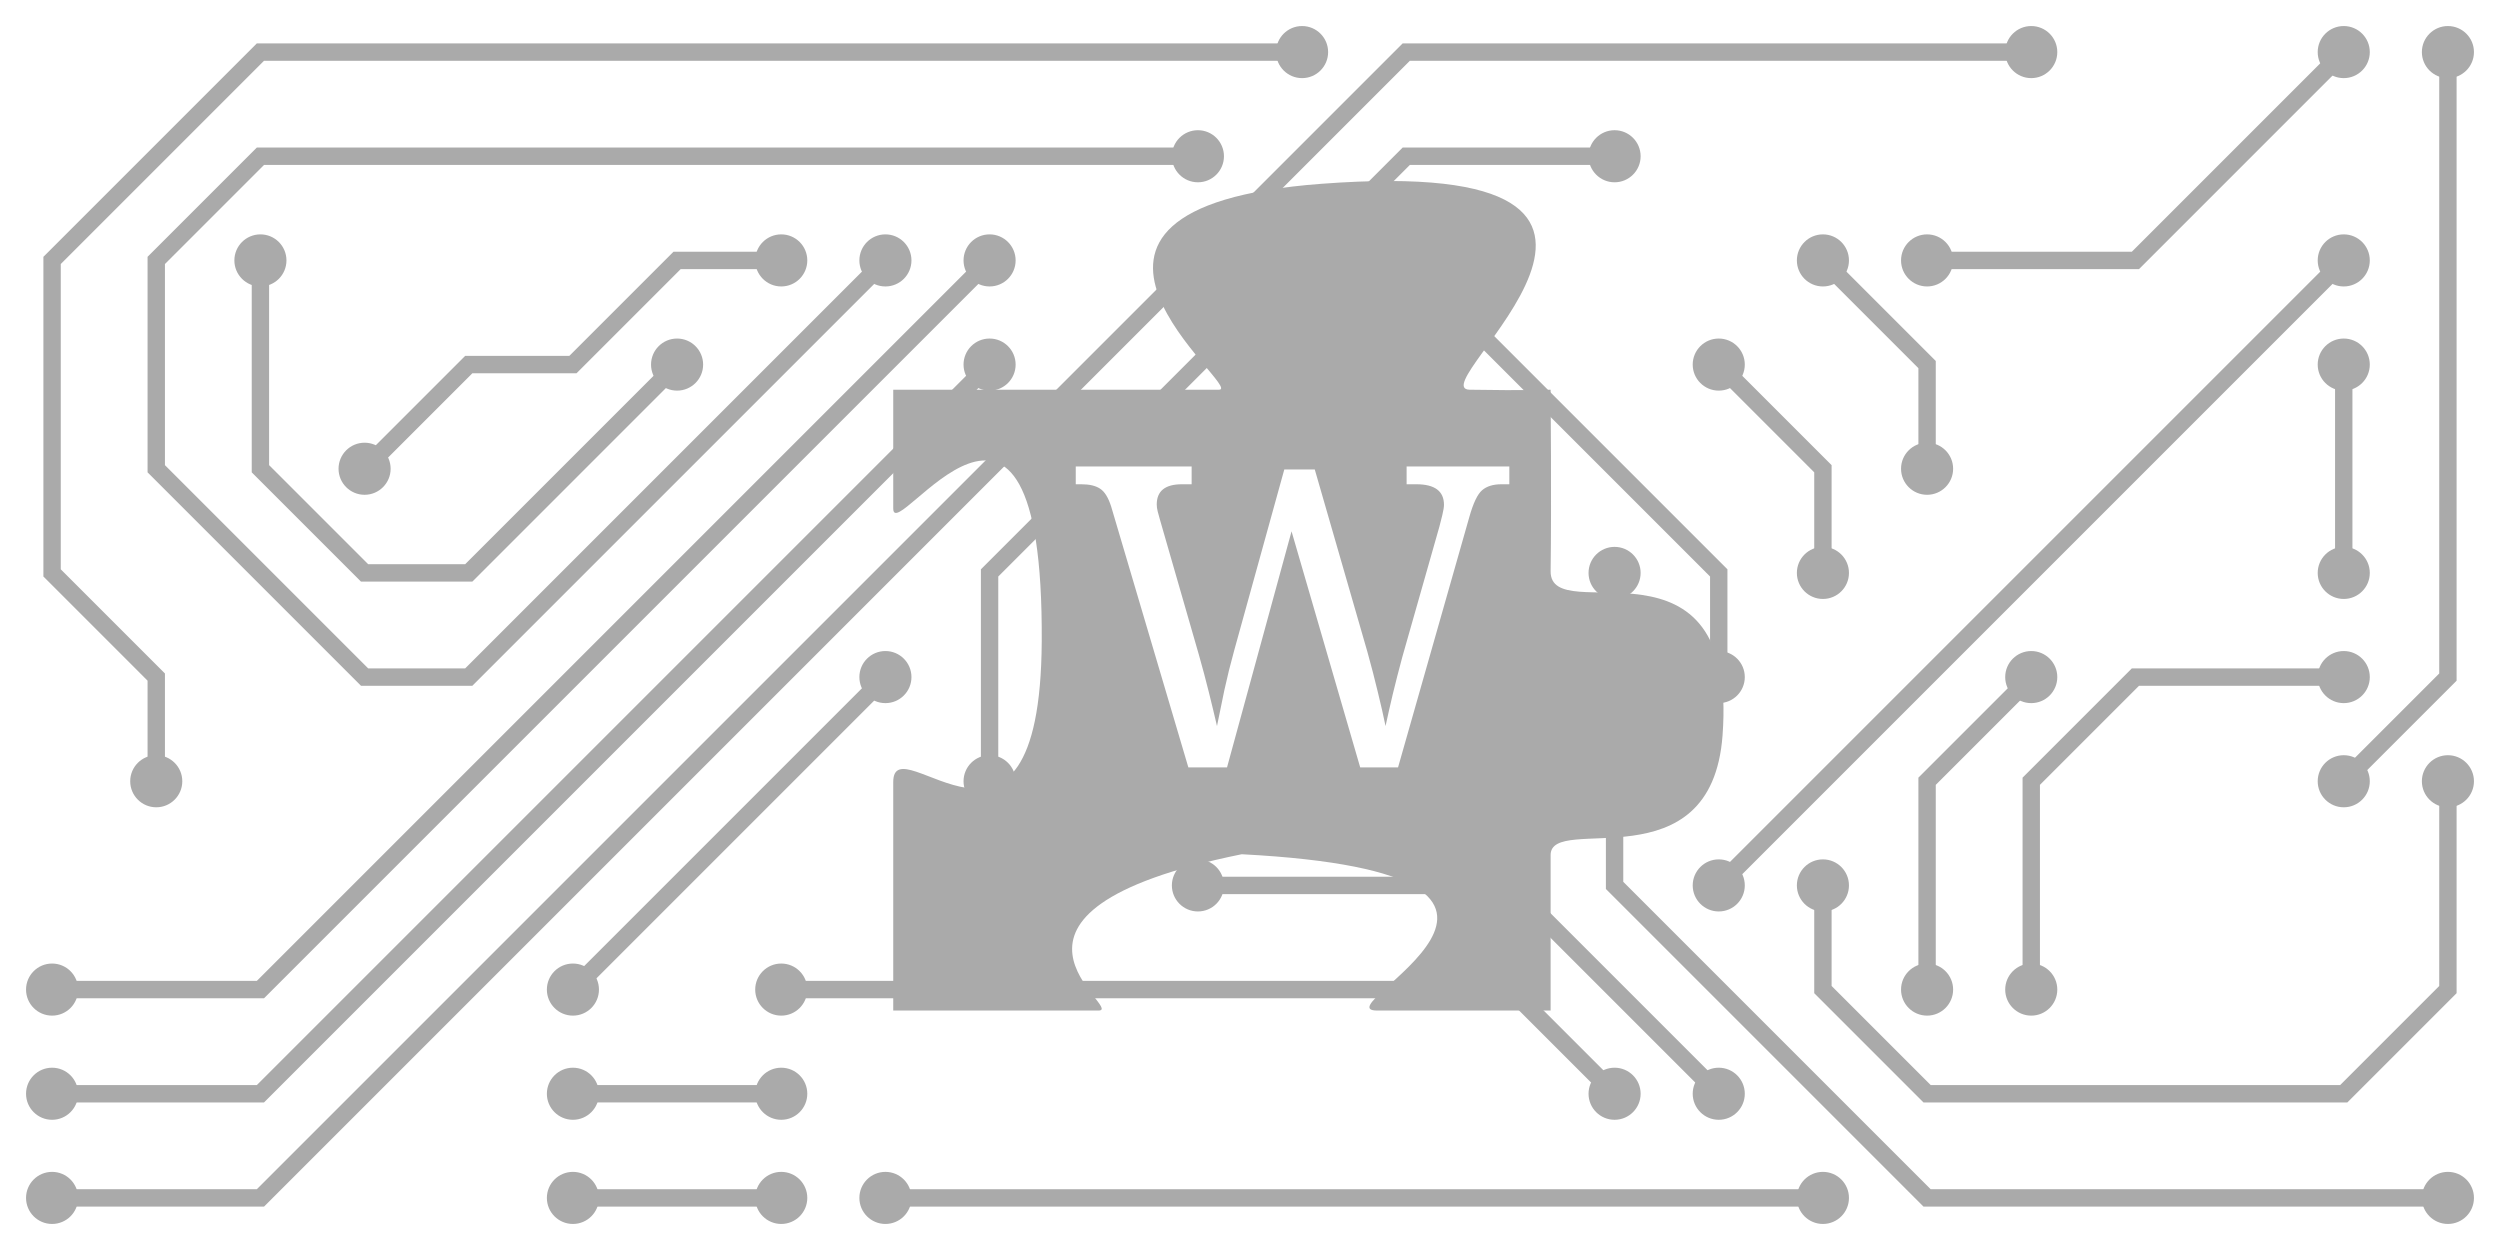
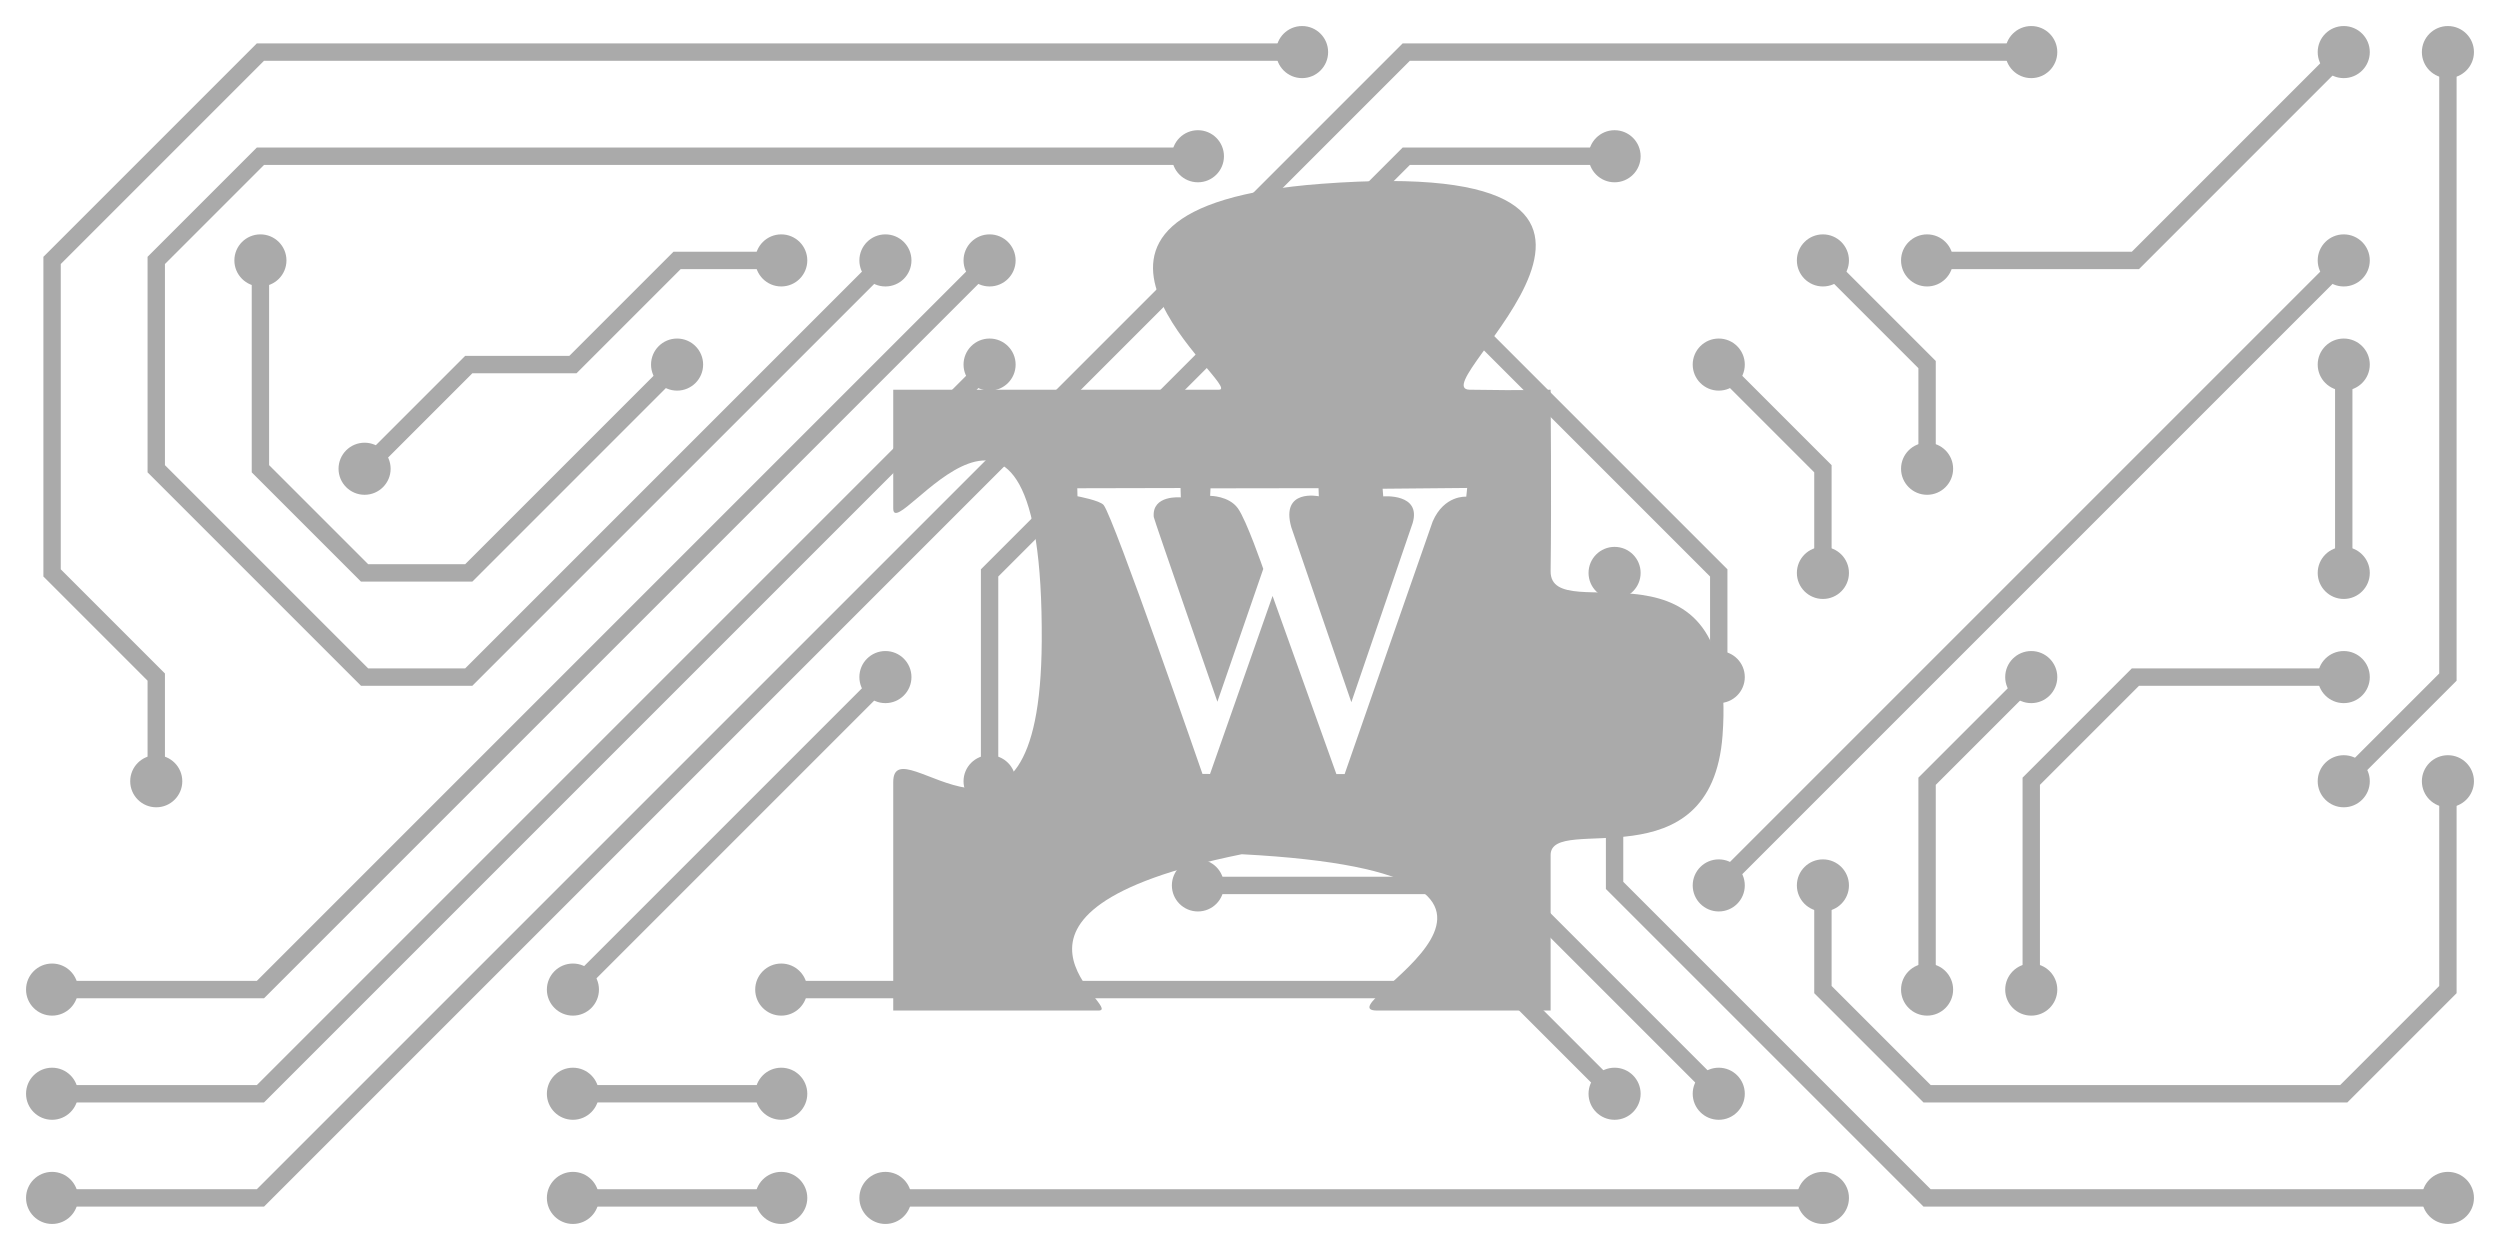
<svg xmlns="http://www.w3.org/2000/svg" version="1.1" width="600" height="300" viewBox="0,0,600,300">
  <g transform="translate(60,-30)">
    <g stroke-miterlimit="10">
      <path d="M-60,330v-300h600v300z" fill="#ffffff" stroke="none" stroke-width="1" />
      <g>
        <path d="M-47.5,317.5h50l275,-275h150" fill="none" stroke="#aaaaaa" stroke-width="4.17" />
        <path d="M427.5,36.25c3.452,0 6.25,2.798 6.25,6.25c0,3.452 -2.798,6.25 -6.25,6.25c-3.452,0 -6.25,-2.798 -6.25,-6.25c0,-3.452 2.798,-6.25 6.25,-6.25zM-47.5,311.25c3.452,0 6.25,2.798 6.25,6.25c0,3.452 -2.798,6.25 -6.25,6.25c-3.452,0 -6.25,-2.798 -6.25,-6.25c0,-3.452 2.798,-6.25 6.25,-6.25z" fill="#aaaaaa" stroke="none" stroke-width="1" />
        <path d="M177.5,117.5l-175,175h-50" fill="none" stroke="#aaaaaa" stroke-width="4.17" />
        <path d="M177.5,111.25c3.452,0 6.25,2.798 6.25,6.25c0,3.452 -2.798,6.25 -6.25,6.25c-3.452,0 -6.25,-2.798 -6.25,-6.25c0,-3.452 2.798,-6.25 6.25,-6.25zM-47.5,286.25c3.452,0 6.25,2.798 6.25,6.25c0,3.452 -2.798,6.25 -6.25,6.25c-3.452,0 -6.25,-2.798 -6.25,-6.25c0,-3.452 2.798,-6.25 6.25,-6.25z" fill="#aaaaaa" stroke="none" stroke-width="1" />
        <path d="M-22.5,217.5v-25l-25,-25v-75l50,-50h250" fill="none" stroke="#aaaaaa" stroke-width="4.17" />
        <path d="M-22.5,211.25c3.452,0 6.25,2.798 6.25,6.25c0,3.452 -2.798,6.25 -6.25,6.25c-3.452,0 -6.25,-2.798 -6.25,-6.25c0,-3.452 2.798,-6.25 6.25,-6.25zM252.5,36.25c3.452,0 6.25,2.798 6.25,6.25c0,3.452 -2.798,6.25 -6.25,6.25c-3.452,0 -6.25,-2.798 -6.25,-6.25c0,-3.452 2.798,-6.25 6.25,-6.25z" fill="#aaaaaa" stroke="none" stroke-width="1" />
        <path d="M177.5,92.5l-175,175h-50" fill="none" stroke="#aaaaaa" stroke-width="4.17" />
        <path d="M177.5,86.25c3.452,0 6.25,2.798 6.25,6.25c0,3.452 -2.798,6.25 -6.25,6.25c-3.452,0 -6.25,-2.798 -6.25,-6.25c0,-3.452 2.798,-6.25 6.25,-6.25zM-47.5,261.25c3.452,0 6.25,2.798 6.25,6.25c0,3.452 -2.798,6.25 -6.25,6.25c-3.452,0 -6.25,-2.798 -6.25,-6.25c0,-3.452 2.798,-6.25 6.25,-6.25z" fill="#aaaaaa" stroke="none" stroke-width="1" />
        <path d="M152.5,92.5l-100,100h-25l-50,-50v-50l25,-25h225" fill="none" stroke="#aaaaaa" stroke-width="4.17" />
        <path d="M227.5,61.25c3.452,0 6.25,2.798 6.25,6.25c0,3.452 -2.798,6.25 -6.25,6.25c-3.452,0 -6.25,-2.798 -6.25,-6.25c0,-3.452 2.798,-6.25 6.25,-6.25zM152.5,86.25c3.452,0 6.25,2.798 6.25,6.25c0,3.452 -2.798,6.25 -6.25,6.25c-3.452,0 -6.25,-2.798 -6.25,-6.25c0,-3.452 2.798,-6.25 6.25,-6.25z" fill="#aaaaaa" stroke="none" stroke-width="1" />
        <path d="M527.5,317.5h-125l-75,-75v-75" fill="none" stroke="#aaaaaa" stroke-width="4.17" />
        <path d="M327.5,161.25c3.452,0 6.25,2.798 6.25,6.25c0,3.452 -2.798,6.25 -6.25,6.25c-3.452,0 -6.25,-2.798 -6.25,-6.25c0,-3.452 2.798,-6.25 6.25,-6.25zM527.5,311.25c3.452,0 6.25,2.798 6.25,6.25c0,3.452 -2.798,6.25 -6.25,6.25c-3.452,0 -6.25,-2.798 -6.25,-6.25c0,-3.452 2.798,-6.25 6.25,-6.25z" fill="#aaaaaa" stroke="none" stroke-width="1" />
        <path d="M302.5,217.5h-25l-50,-50" fill="none" stroke="#aaaaaa" stroke-width="4.17" />
        <path d="M227.5,161.25c3.452,0 6.25,2.798 6.25,6.25c0,3.452 -2.798,6.25 -6.25,6.25c-3.452,0 -6.25,-2.798 -6.25,-6.25c0,-3.452 2.798,-6.25 6.25,-6.25zM302.5,211.25c3.452,0 6.25,2.798 6.25,6.25c0,3.452 -2.798,6.25 -6.25,6.25c-3.452,0 -6.25,-2.798 -6.25,-6.25c0,-3.452 2.798,-6.25 6.25,-6.25z" fill="#aaaaaa" stroke="none" stroke-width="1" />
        <path d="M527.5,42.5v150l-25,25" fill="none" stroke="#aaaaaa" stroke-width="4.17" />
        <path d="M502.5,211.25c3.452,0 6.25,2.798 6.25,6.25c0,3.452 -2.798,6.25 -6.25,6.25c-3.452,0 -6.25,-2.798 -6.25,-6.25c0,-3.452 2.798,-6.25 6.25,-6.25zM527.5,36.25c3.452,0 6.25,2.798 6.25,6.25c0,3.452 -2.798,6.25 -6.25,6.25c-3.452,0 -6.25,-2.798 -6.25,-6.25c0,-3.452 2.798,-6.25 6.25,-6.25z" fill="#aaaaaa" stroke="none" stroke-width="1" />
        <path d="M502.5,92.5l-150,150" fill="none" stroke="#aaaaaa" stroke-width="4.17" />
        <path d="M502.5,86.25c3.452,0 6.25,2.798 6.25,6.25c0,3.452 -2.798,6.25 -6.25,6.25c-3.452,0 -6.25,-2.798 -6.25,-6.25c0,-3.452 2.798,-6.25 6.25,-6.25zM352.5,236.25c3.452,0 6.25,2.798 6.25,6.25c0,3.452 -2.798,6.25 -6.25,6.25c-3.452,0 -6.25,-2.798 -6.25,-6.25c0,-3.452 2.798,-6.25 6.25,-6.25z" fill="#aaaaaa" stroke="none" stroke-width="1" />
        <path d="M102.5,117.5l-50,50h-25l-25,-25v-50" fill="none" stroke="#aaaaaa" stroke-width="4.17" />
        <path d="M102.5,111.25c3.452,0 6.25,2.798 6.25,6.25c0,3.452 -2.798,6.25 -6.25,6.25c-3.452,0 -6.25,-2.798 -6.25,-6.25c0,-3.452 2.798,-6.25 6.25,-6.25zM2.5,86.25c3.452,0 6.25,2.798 6.25,6.25c0,3.452 -2.798,6.25 -6.25,6.25c-3.452,0 -6.25,-2.798 -6.25,-6.25c0,-3.452 2.798,-6.25 6.25,-6.25z" fill="#aaaaaa" stroke="none" stroke-width="1" />
        <path d="M177.5,217.5v-50l100,-100h50" fill="none" stroke="#aaaaaa" stroke-width="4.17" />
        <path d="M177.5,211.25c3.452,0 6.25,2.798 6.25,6.25c0,3.452 -2.798,6.25 -6.25,6.25c-3.452,0 -6.25,-2.798 -6.25,-6.25c0,-3.452 2.798,-6.25 6.25,-6.25zM327.5,61.25c3.452,0 6.25,2.798 6.25,6.25c0,3.452 -2.798,6.25 -6.25,6.25c-3.452,0 -6.25,-2.798 -6.25,-6.25c0,-3.452 2.798,-6.25 6.25,-6.25z" fill="#aaaaaa" stroke="none" stroke-width="1" />
        <path d="M527.5,217.5v50l-25,25h-100l-25,-25v-25" fill="none" stroke="#aaaaaa" stroke-width="4.17" />
        <path d="M377.5,236.25c3.452,0 6.25,2.798 6.25,6.25c0,3.452 -2.798,6.25 -6.25,6.25c-3.452,0 -6.25,-2.798 -6.25,-6.25c0,-3.452 2.798,-6.25 6.25,-6.25zM527.5,211.25c3.452,0 6.25,2.798 6.25,6.25c0,3.452 -2.798,6.25 -6.25,6.25c-3.452,0 -6.25,-2.798 -6.25,-6.25c0,-3.452 2.798,-6.25 6.25,-6.25z" fill="#aaaaaa" stroke="none" stroke-width="1" />
        <path d="M152.5,192.5l-75,75" fill="none" stroke="#aaaaaa" stroke-width="4.17" />
        <path d="M77.5,261.25c3.452,0 6.25,2.798 6.25,6.25c0,3.452 -2.798,6.25 -6.25,6.25c-3.452,0 -6.25,-2.798 -6.25,-6.25c0,-3.452 2.798,-6.25 6.25,-6.25zM152.5,186.25c3.452,0 6.25,2.798 6.25,6.25c0,3.452 -2.798,6.25 -6.25,6.25c-3.452,0 -6.25,-2.798 -6.25,-6.25c0,-3.452 2.798,-6.25 6.25,-6.25z" fill="#aaaaaa" stroke="none" stroke-width="1" />
        <path d="M502.5,42.5l-50,50h-50" fill="none" stroke="#aaaaaa" stroke-width="4.17" />
        <path d="M402.5,86.25c3.452,0 6.25,2.798 6.25,6.25c0,3.452 -2.798,6.25 -6.25,6.25c-3.452,0 -6.25,-2.798 -6.25,-6.25c0,-3.452 2.798,-6.25 6.25,-6.25zM502.5,36.25c3.452,0 6.25,2.798 6.25,6.25c0,3.452 -2.798,6.25 -6.25,6.25c-3.452,0 -6.25,-2.798 -6.25,-6.25c0,-3.452 2.798,-6.25 6.25,-6.25z" fill="#aaaaaa" stroke="none" stroke-width="1" />
        <path d="M402.5,267.5v-50l25,-25" fill="none" stroke="#aaaaaa" stroke-width="4.17" />
        <path d="M427.5,186.25c3.452,0 6.25,2.798 6.25,6.25c0,3.452 -2.798,6.25 -6.25,6.25c-3.452,0 -6.25,-2.798 -6.25,-6.25c0,-3.452 2.798,-6.25 6.25,-6.25zM402.5,261.25c3.452,0 6.25,2.798 6.25,6.25c0,3.452 -2.798,6.25 -6.25,6.25c-3.452,0 -6.25,-2.798 -6.25,-6.25c0,-3.452 2.798,-6.25 6.25,-6.25z" fill="#aaaaaa" stroke="none" stroke-width="1" />
        <path d="M427.5,267.5v-50l25,-25h50" fill="none" stroke="#aaaaaa" stroke-width="4.17" />
        <path d="M502.5,186.25c3.452,0 6.25,2.798 6.25,6.25c0,3.452 -2.798,6.25 -6.25,6.25c-3.452,0 -6.25,-2.798 -6.25,-6.25c0,-3.452 2.798,-6.25 6.25,-6.25zM427.5,261.25c3.452,0 6.25,2.798 6.25,6.25c0,3.452 -2.798,6.25 -6.25,6.25c-3.452,0 -6.25,-2.798 -6.25,-6.25c0,-3.452 2.798,-6.25 6.25,-6.25z" fill="#aaaaaa" stroke="none" stroke-width="1" />
        <path d="M152.5,317.5h225" fill="none" stroke="#aaaaaa" stroke-width="4.17" />
        <path d="M152.5,311.25c3.452,0 6.25,2.798 6.25,6.25c0,3.452 -2.798,6.25 -6.25,6.25c-3.452,0 -6.25,-2.798 -6.25,-6.25c0,-3.452 2.798,-6.25 6.25,-6.25zM377.5,311.25c3.452,0 6.25,2.798 6.25,6.25c0,3.452 -2.798,6.25 -6.25,6.25c-3.452,0 -6.25,-2.798 -6.25,-6.25c0,-3.452 2.798,-6.25 6.25,-6.25z" fill="#aaaaaa" stroke="none" stroke-width="1" />
        <path d="M277.5,92.5l75,75v25" fill="none" stroke="#aaaaaa" stroke-width="4.17" />
        <path d="M352.5,186.25c3.452,0 6.25,2.798 6.25,6.25c0,3.452 -2.798,6.25 -6.25,6.25c-3.452,0 -6.25,-2.798 -6.25,-6.25c0,-3.452 2.798,-6.25 6.25,-6.25zM277.5,86.25c3.452,0 6.25,2.798 6.25,6.25c0,3.452 -2.798,6.25 -6.25,6.25c-3.452,0 -6.25,-2.798 -6.25,-6.25c0,-3.452 2.798,-6.25 6.25,-6.25z" fill="#aaaaaa" stroke="none" stroke-width="1" />
        <path d="M227.5,242.5h75l50,50" fill="none" stroke="#aaaaaa" stroke-width="4.17" />
        <path d="M227.5,236.25c3.452,0 6.25,2.798 6.25,6.25c0,3.452 -2.798,6.25 -6.25,6.25c-3.452,0 -6.25,-2.798 -6.25,-6.25c0,-3.452 2.798,-6.25 6.25,-6.25zM352.5,286.25c3.452,0 6.25,2.798 6.25,6.25c0,3.452 -2.798,6.25 -6.25,6.25c-3.452,0 -6.25,-2.798 -6.25,-6.25c0,-3.452 2.798,-6.25 6.25,-6.25z" fill="#aaaaaa" stroke="none" stroke-width="1" />
        <path d="M127.5,267.5h175l25,25" fill="none" stroke="#aaaaaa" stroke-width="4.17" />
        <path d="M127.5,261.25c3.452,0 6.25,2.798 6.25,6.25c0,3.452 -2.798,6.25 -6.25,6.25c-3.452,0 -6.25,-2.798 -6.25,-6.25c0,-3.452 2.798,-6.25 6.25,-6.25zM327.5,286.25c3.452,0 6.25,2.798 6.25,6.25c0,3.452 -2.798,6.25 -6.25,6.25c-3.452,0 -6.25,-2.798 -6.25,-6.25c0,-3.452 2.798,-6.25 6.25,-6.25z" fill="#aaaaaa" stroke="none" stroke-width="1" />
        <path d="M227.5,142.5l25,-25h25l25,25v25l-25,25" fill="none" stroke="#aaaaaa" stroke-width="4.17" />
        <path d="M277.5,186.25c3.452,0 6.25,2.798 6.25,6.25c0,3.452 -2.798,6.25 -6.25,6.25c-3.452,0 -6.25,-2.798 -6.25,-6.25c0,-3.452 2.798,-6.25 6.25,-6.25zM227.5,136.25c3.452,0 6.25,2.798 6.25,6.25c0,3.452 -2.798,6.25 -6.25,6.25c-3.452,0 -6.25,-2.798 -6.25,-6.25c0,-3.452 2.798,-6.25 6.25,-6.25z" fill="#aaaaaa" stroke="none" stroke-width="1" />
        <path d="M27.5,142.5l25,-25h25l25,-25h25" fill="none" stroke="#aaaaaa" stroke-width="4.17" />
        <path d="M27.5,136.25c3.452,0 6.25,2.798 6.25,6.25c0,3.452 -2.798,6.25 -6.25,6.25c-3.452,0 -6.25,-2.798 -6.25,-6.25c0,-3.452 2.798,-6.25 6.25,-6.25zM127.5,86.25c3.452,0 6.25,2.798 6.25,6.25c0,3.452 -2.798,6.25 -6.25,6.25c-3.452,0 -6.25,-2.798 -6.25,-6.25c0,-3.452 2.798,-6.25 6.25,-6.25z" fill="#aaaaaa" stroke="none" stroke-width="1" />
        <path d="M377.5,92.5l25,25v25" fill="none" stroke="#aaaaaa" stroke-width="4.17" />
        <path d="M402.5,136.25c3.452,0 6.25,2.798 6.25,6.25c0,3.452 -2.798,6.25 -6.25,6.25c-3.452,0 -6.25,-2.798 -6.25,-6.25c0,-3.452 2.798,-6.25 6.25,-6.25zM377.5,86.25c3.452,0 6.25,2.798 6.25,6.25c0,3.452 -2.798,6.25 -6.25,6.25c-3.452,0 -6.25,-2.798 -6.25,-6.25c0,-3.452 2.798,-6.25 6.25,-6.25z" fill="#aaaaaa" stroke="none" stroke-width="1" />
        <path d="M127.5,292.5h-50" fill="none" stroke="#aaaaaa" stroke-width="4.17" />
        <path d="M127.5,286.25c3.452,0 6.25,2.798 6.25,6.25c0,3.452 -2.798,6.25 -6.25,6.25c-3.452,0 -6.25,-2.798 -6.25,-6.25c0,-3.452 2.798,-6.25 6.25,-6.25zM77.5,286.25c3.452,0 6.25,2.798 6.25,6.25c0,3.452 -2.798,6.25 -6.25,6.25c-3.452,0 -6.25,-2.798 -6.25,-6.25c0,-3.452 2.798,-6.25 6.25,-6.25z" fill="#aaaaaa" stroke="none" stroke-width="1" />
        <path d="M352.5,117.5l25,25v25" fill="none" stroke="#aaaaaa" stroke-width="4.17" />
        <path d="M352.5,111.25c3.452,0 6.25,2.798 6.25,6.25c0,3.452 -2.798,6.25 -6.25,6.25c-3.452,0 -6.25,-2.798 -6.25,-6.25c0,-3.452 2.798,-6.25 6.25,-6.25zM377.5,161.25c3.452,0 6.25,2.798 6.25,6.25c0,3.452 -2.798,6.25 -6.25,6.25c-3.452,0 -6.25,-2.798 -6.25,-6.25c0,-3.452 2.798,-6.25 6.25,-6.25z" fill="#aaaaaa" stroke="none" stroke-width="1" />
        <path d="M77.5,317.5h50" fill="none" stroke="#aaaaaa" stroke-width="4.17" />
        <path d="M77.5,311.25c3.452,0 6.25,2.798 6.25,6.25c0,3.452 -2.798,6.25 -6.25,6.25c-3.452,0 -6.25,-2.798 -6.25,-6.25c0,-3.452 2.798,-6.25 6.25,-6.25zM127.5,311.25c3.452,0 6.25,2.798 6.25,6.25c0,3.452 -2.798,6.25 -6.25,6.25c-3.452,0 -6.25,-2.798 -6.25,-6.25c0,-3.452 2.798,-6.25 6.25,-6.25z" fill="#aaaaaa" stroke="none" stroke-width="1" />
        <path d="M502.5,117.5v50" fill="none" stroke="#aaaaaa" stroke-width="4.17" />
        <path d="M502.5,111.25c3.452,0 6.25,2.798 6.25,6.25c0,3.452 -2.798,6.25 -6.25,6.25c-3.452,0 -6.25,-2.798 -6.25,-6.25c0,-3.452 2.798,-6.25 6.25,-6.25zM502.5,161.25c3.452,0 6.25,2.798 6.25,6.25c0,3.452 -2.798,6.25 -6.25,6.25c-3.452,0 -6.25,-2.798 -6.25,-6.25c0,-3.452 2.798,-6.25 6.25,-6.25z" fill="#aaaaaa" stroke="none" stroke-width="1" />
      </g>
      <path d="M154.377,272.533c0,0 0,-27.888 0,-54.836c0,-14.473 35.274,29.485 35.64,-33.764c0.466,-80.569 -35.64,-22.5 -35.64,-31.888c0,-15.163 0,-28.513 0,-28.513c0,0 47.52,0 78.182,0c6.554,0 -53.316,-43.55 24.587,-49.422c98.308,-7.409 23.144,49.21 35.566,49.422c13.316,0.227 19.437,0 19.437,0c0,0 0.227,27.713 0,43.519c-0.206,14.343 45.055,-12.158 41.267,39.391c-2.659,36.197 -41.267,18.56 -41.267,28.762c0,19.123 0,37.329 0,37.329c0,0 -7.81,0 -41.621,0c-14.072,0 58.99,-32.726 -32.514,-37.516c-69.323,14.064 -27.561,37.516 -34.389,37.516c-26.019,0 -49.247,0 -49.247,0z" fill="#aaaaaa" stroke="none" stroke-width="NaN" />
-       <text transform="translate(197.2732,214.1704) scale(2.52831,2.52831)" font-size="40" xml:space="preserve" fill="#ffffff" stroke="none" stroke-width="1" font-family="Serif" font-weight="normal" text-anchor="start">
-         <tspan x="0" dy="0">W</tspan>
-       </text>
+       <path d="M228.59,215.737c0,0 -21.271,-61.493 -23.715,-64.529c-0.885,-1.099 -6.28,-2.105 -6.28,-2.105l-0.046,-1.922l24.784,-0.056l0.065,2.251c0,0 -6.999,-0.688 -6.495,4.716c0.056,0.6 15.273,44.323 15.273,44.323l11.011,-31.878c0,0 -4.041,-11.719 -6.106,-14.559c-2.179,-2.996 -6.644,-2.973 -6.644,-2.973l0.083,-1.803l25.929,-0.041l0.067,1.947c0,0 -9.221,-1.922 -6.613,7.405c0.154,0.552 14.421,42.015 14.421,42.015c0,0 14.635,-42.729 14.715,-43.001c2.114,-7.188 -7.063,-6.392 -7.063,-6.392l-0.148,-1.837l20.295,-0.187l-0.219,2.096c0,0 -5.3,-0.46 -8.071,5.977c-0.168,0.39 -21.116,60.587 -21.116,60.587l-1.986,0.004l-15.314,-42.747l-15.01,42.727z" fill="#ffffff" stroke="none" stroke-width="0" />
    </g>
  </g>
</svg>
